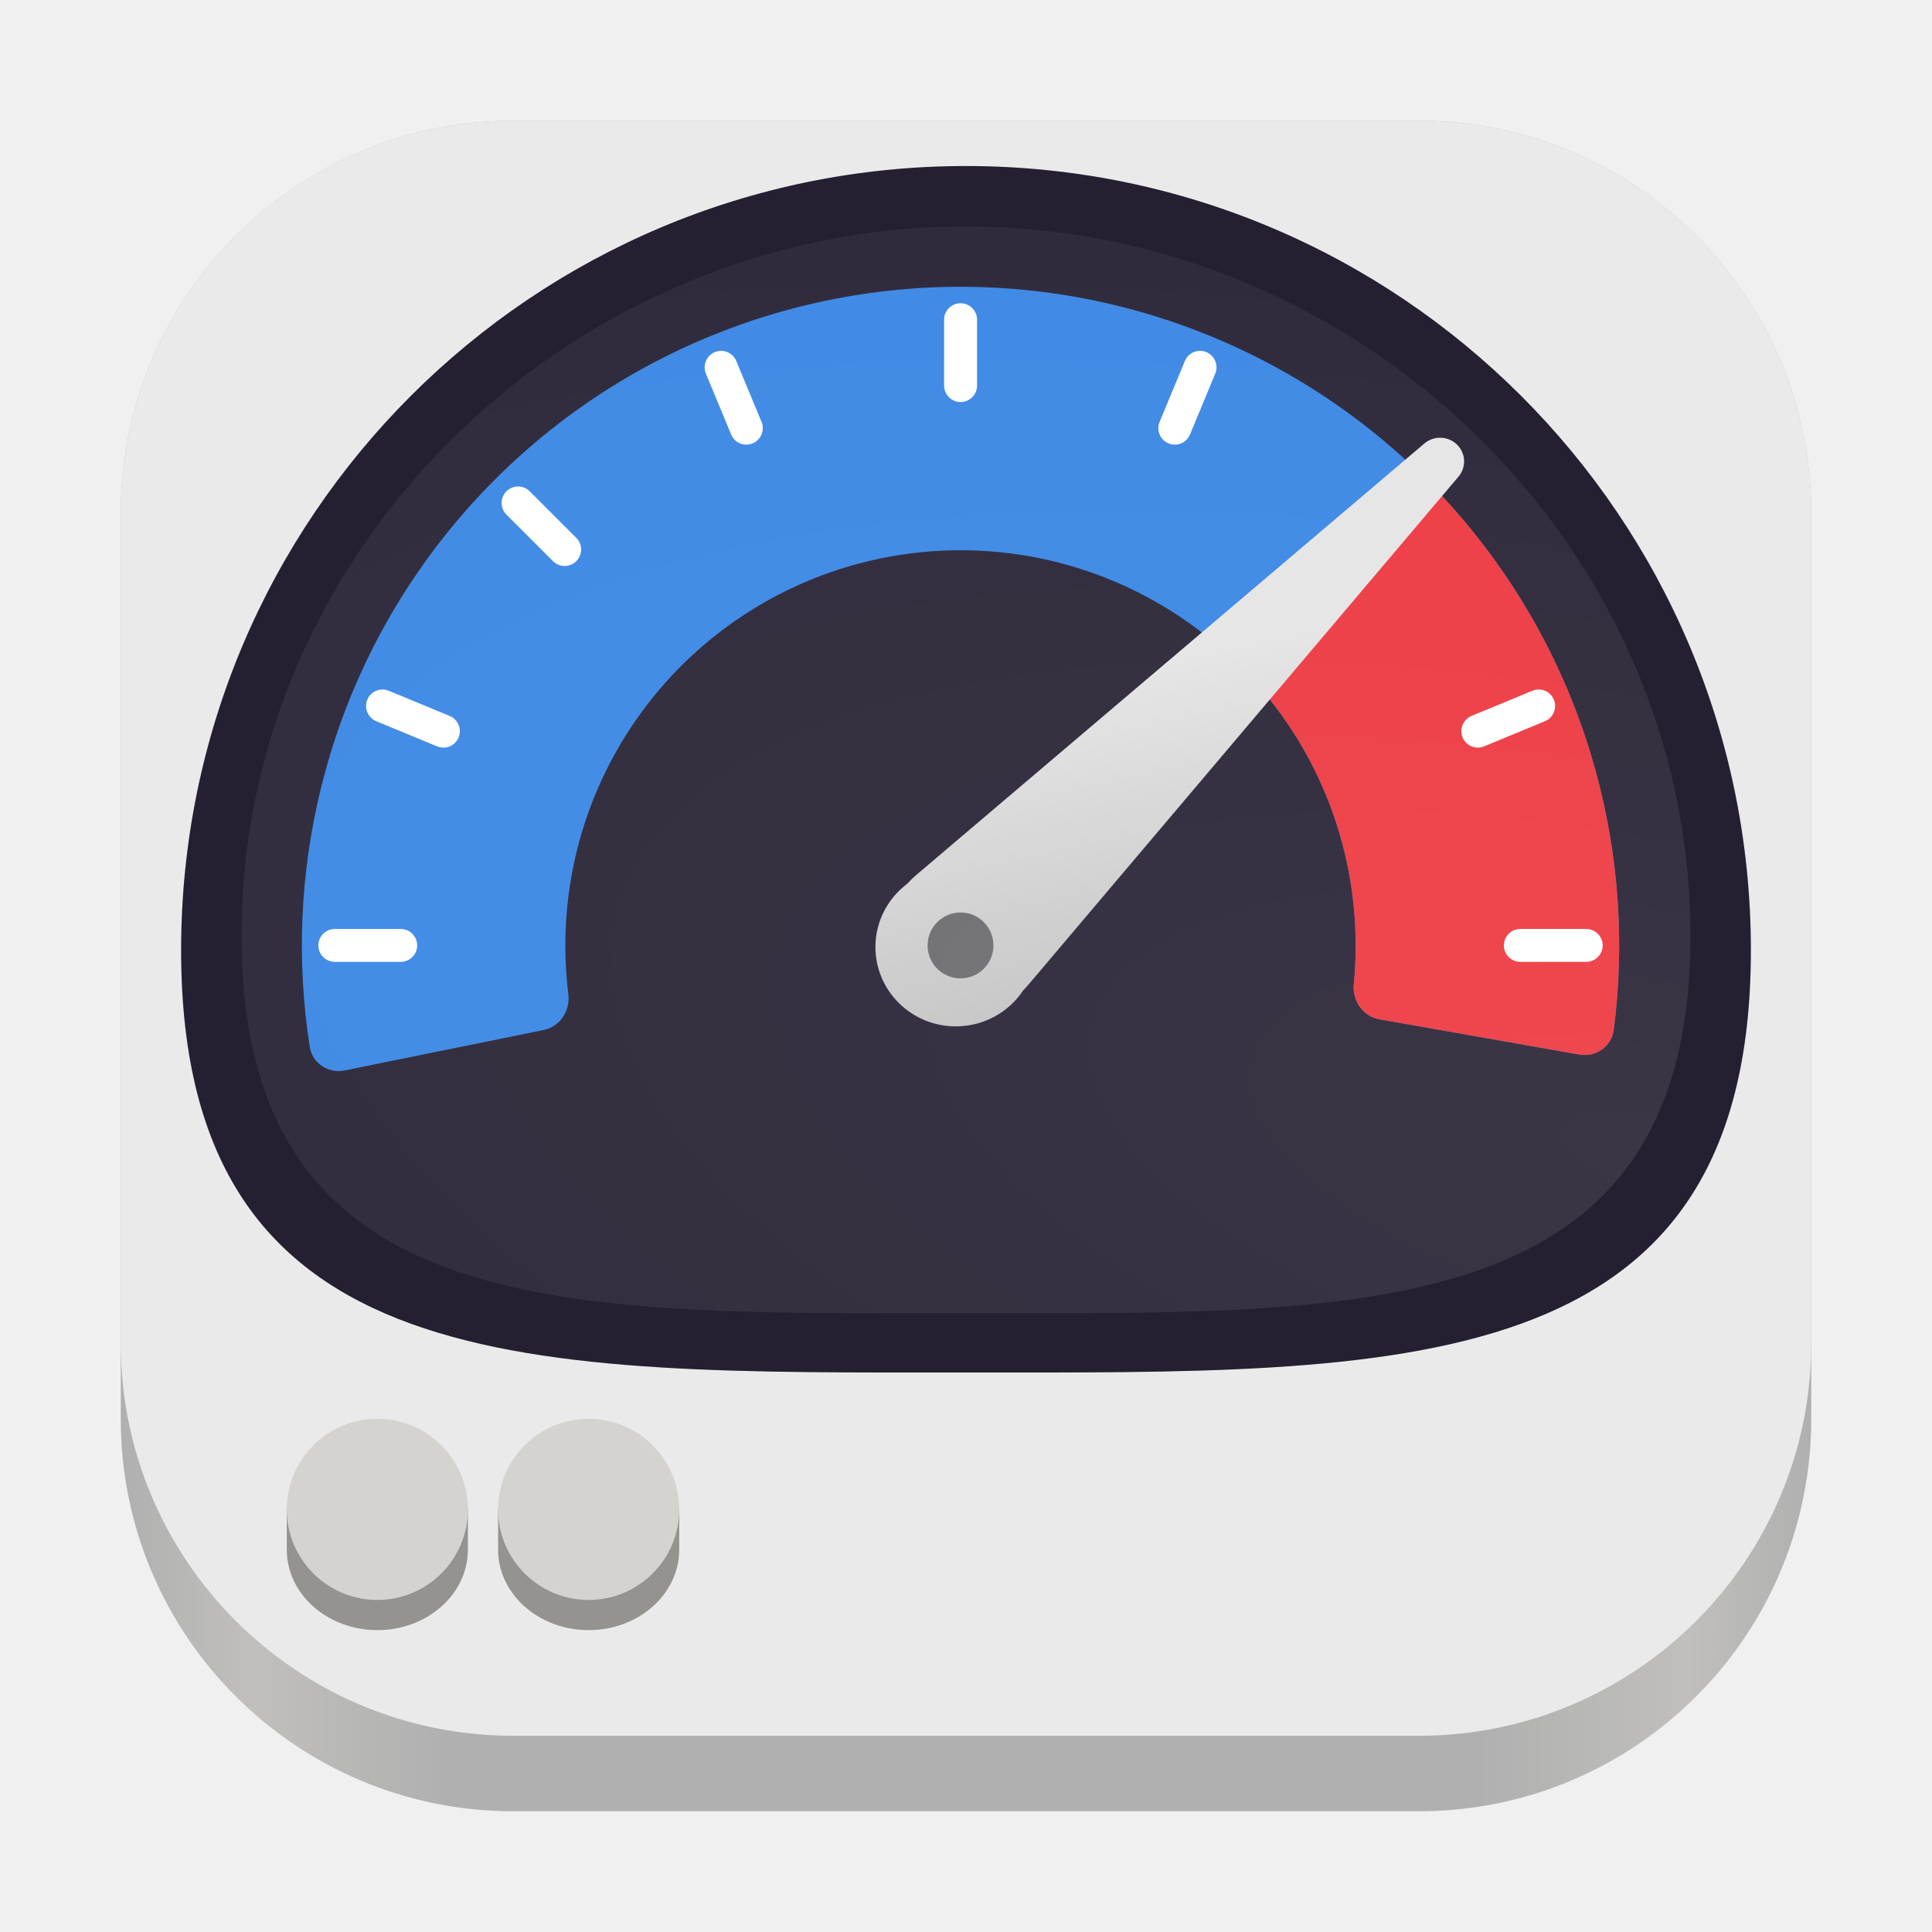
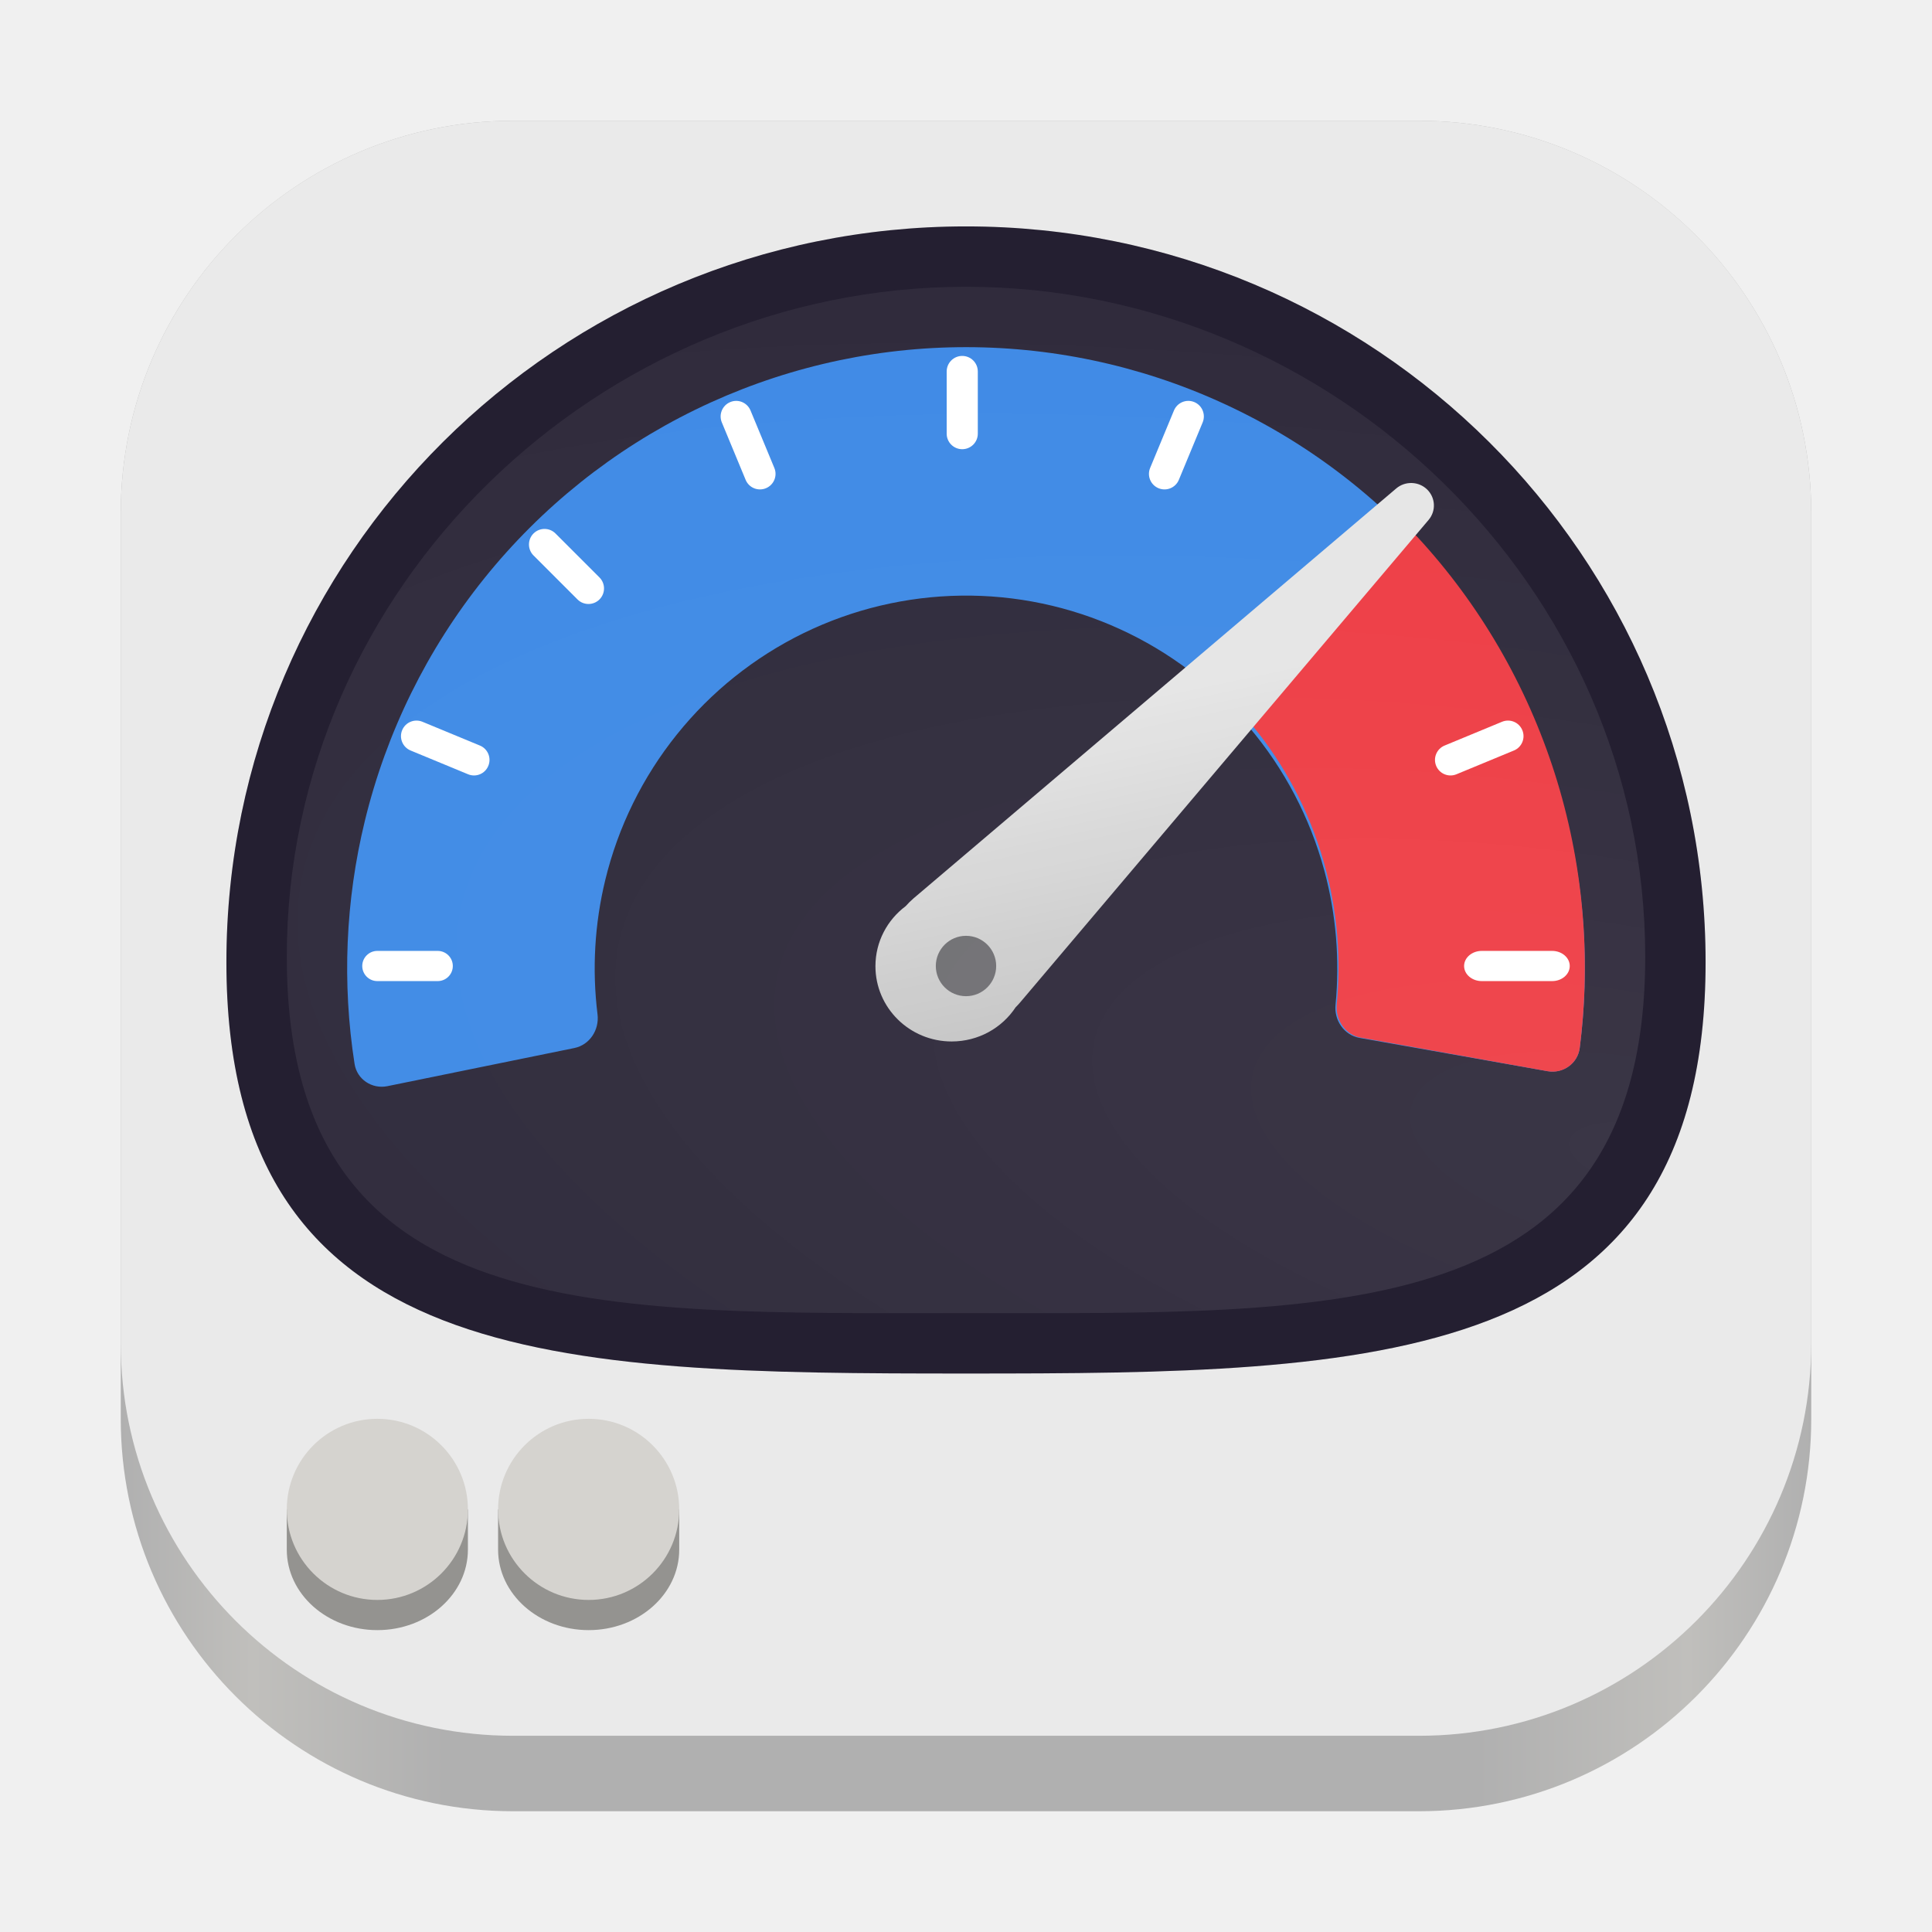
<svg xmlns="http://www.w3.org/2000/svg" width="128" height="128" viewBox="0 0 128 128" fill="none">
  <path d="M8 34C8 19.641 19.641 8 34 8H94C108.359 8 120 19.641 120 34V94C120 108.359 108.359 120 94 120H34C19.641 120 8 108.359 8 94V34Z" fill="url(#paint0_linear_43_2)" />
  <path d="M8 34C8 19.641 19.641 8 34 8H94C108.359 8 120 19.641 120 34V89C120 103.359 108.359 115 94 115H34C19.641 115 8 103.359 8 89V34Z" fill="#EAEAEA" />
-   <path d="M116 62.954C116 91.648 92.719 90.931 64 90.931C35.281 90.931 12 91.648 12 62.954C12 34.261 35.281 11 64 11C92.719 11 116 34.261 116 62.954Z" fill="#D9D9D9" />
-   <path d="M116 62.954C116 91.648 92.719 90.931 64 90.931C35.281 90.931 12 91.648 12 62.954C12 34.261 35.281 11 64 11C92.719 11 116 34.261 116 62.954Z" fill="#241F31" />
-   <path d="M104.639 69.867C105.729 70.058 106.772 69.332 106.912 68.238C107.65 62.547 107.256 56.758 105.748 51.207C104.068 45.011 101.041 39.265 96.881 34.371C92.725 29.48 87.537 25.57 81.693 22.914C75.85 20.254 69.494 18.922 63.072 19.004C56.654 19.086 50.334 20.586 44.561 23.39C38.787 26.195 33.705 30.242 29.674 35.238C25.643 40.234 22.764 46.058 21.244 52.297C19.881 57.883 19.635 63.679 20.521 69.351C20.689 70.441 21.748 71.14 22.834 70.921L36.018 68.242C37.1 68.023 37.791 66.968 37.654 65.871C37.264 62.722 37.447 59.523 38.201 56.433C39.111 52.691 40.842 49.195 43.26 46.199C45.678 43.199 48.728 40.773 52.19 39.09C55.654 37.406 59.447 36.508 63.299 36.457C67.15 36.406 70.967 37.207 74.471 38.8C77.978 40.394 81.088 42.742 83.584 45.679C86.08 48.613 87.897 52.062 88.904 55.777C89.736 58.851 90.002 62.043 89.693 65.203C89.584 66.3 90.303 67.34 91.389 67.531L104.639 69.867Z" fill="#3584E4" />
-   <path d="M104.639 69.867C105.729 70.058 106.772 69.332 106.912 68.238C107.74 61.84 107.139 55.332 105.147 49.179C103.15 43.027 99.818 37.406 95.397 32.711C94.639 31.906 93.369 31.929 92.6 32.726L83.24 42.39C82.471 43.183 82.498 44.445 83.232 45.273C85.619 47.965 87.428 51.125 88.541 54.562C89.654 58 90.045 61.621 89.693 65.203C89.584 66.3 90.303 67.34 91.389 67.531L104.639 69.867Z" fill="#ED333B" />
-   <path d="M33.553 32.55C33.982 32.125 34.67 32.125 35.096 32.55L38.182 35.636C38.607 36.062 38.607 36.754 38.182 37.179C37.756 37.605 37.064 37.605 36.639 37.179L33.553 34.093C33.127 33.668 33.127 32.976 33.553 32.55Z" fill="white" />
-   <path d="M89.096 37.179C88.67 36.754 88.67 36.062 89.096 35.636L92.182 32.55C92.607 32.125 93.299 32.125 93.725 32.55C94.15 32.98 94.15 33.668 93.725 34.093L90.639 37.179C90.213 37.605 89.522 37.605 89.096 37.179Z" fill="white" />
-   <path d="M47.361 23.328C47.916 23.097 48.553 23.363 48.783 23.922L50.455 27.953C50.685 28.508 50.42 29.144 49.865 29.375C49.307 29.605 48.67 29.343 48.439 28.785L46.768 24.753C46.537 24.199 46.803 23.558 47.361 23.328Z" fill="white" />
-   <path d="M96.9 48.859C96.67 48.304 96.936 47.664 97.49 47.433L101.521 45.765C102.08 45.535 102.717 45.797 102.947 46.355C103.178 46.91 102.916 47.55 102.357 47.781L98.326 49.449C97.772 49.679 97.131 49.418 96.9 48.859Z" fill="white" />
-   <path d="M79.924 23.328C80.478 23.558 80.744 24.199 80.514 24.753L78.842 28.785C78.611 29.343 77.975 29.605 77.416 29.375C76.861 29.144 76.596 28.508 76.826 27.953L78.498 23.922C78.728 23.363 79.365 23.097 79.924 23.328Z" fill="white" />
-   <path d="M24.334 46.355C24.564 45.797 25.205 45.535 25.76 45.765L29.791 47.433C30.35 47.664 30.611 48.304 30.381 48.859C30.15 49.418 29.514 49.679 28.959 49.449L24.928 47.781C24.369 47.55 24.104 46.91 24.334 46.355Z" fill="white" />
-   <path d="M63.639 20.09C64.244 20.09 64.732 20.578 64.732 21.183V25.547C64.732 26.148 64.244 26.636 63.639 26.636C63.037 26.636 62.549 26.148 62.549 25.547V21.183C62.549 20.578 63.037 20.09 63.639 20.09Z" fill="white" />
-   <path fill-rule="evenodd" clip-rule="evenodd" d="M67.791 65.612C66.841 67.051 65.193 68 63.324 68C60.384 68 58 65.646 58 62.743C58 61.033 58.828 59.511 60.109 58.551C60.273 58.363 60.46 58.182 60.658 58.009L94.371 29.38C95 28.845 95.946 28.879 96.533 29.459C97.117 30.035 97.159 30.954 96.629 31.579L68.111 65.266C68.008 65.386 67.901 65.503 67.791 65.612Z" fill="url(#paint1_linear_43_2)" />
-   <path d="M99.635 62.636C99.635 62.035 100.127 61.547 100.729 61.547H105.092C105.693 61.547 106.182 62.035 106.182 62.636C106.182 63.238 105.693 63.726 105.092 63.726H100.729C100.127 63.726 99.635 63.238 99.635 62.636Z" fill="white" />
-   <path d="M21.092 62.636C21.092 62.035 21.58 61.547 22.182 61.547H26.545C27.15 61.547 27.639 62.035 27.639 62.636C27.639 63.238 27.15 63.726 26.545 63.726H22.182C21.58 63.726 21.092 63.238 21.092 62.636Z" fill="white" />
-   <path d="M63.639 60.453C62.432 60.453 61.455 61.433 61.455 62.636C61.455 63.84 62.432 64.82 63.639 64.82C64.842 64.82 65.818 63.84 65.818 62.636C65.818 61.433 64.842 60.453 63.639 60.453Z" fill="#68676B" />
-   <path d="M112 62C112 87.957 89.957 87 64 87C38.043 87 16 87.957 16 62C16 36.043 38.043 15 64 15C89.957 15 112 36.043 112 62Z" fill="url(#paint2_radial_43_2)" />
+   <path d="M113 63.748C113 90.671 91.062 90.999 64 90.999C36.938 90.999 15 90.671 15 63.748C15 36.825 36.938 15 64 15C91.062 15 113 36.825 113 63.748Z" fill="#D9D9D9" />
+   <path d="M113 63.748C113 90.671 91.062 90.999 64 90.999C36.938 90.999 15 90.671 15 63.748C15 36.825 36.938 15 64 15C91.062 15 113 36.825 113 63.748Z" fill="#241F31" />
+   <path d="M102.524 70.968C103.548 71.148 104.528 70.463 104.66 69.432C105.354 64.065 104.983 58.605 103.567 53.371C101.988 47.529 99.144 42.11 95.235 37.495C91.33 32.883 86.456 29.195 80.965 26.691C75.475 24.182 69.503 22.926 63.47 23.003C57.439 23.081 51.501 24.495 46.077 27.14C40.652 29.785 35.877 33.601 32.089 38.312C28.302 43.024 25.597 48.516 24.169 54.399C22.888 59.666 22.657 65.133 23.49 70.481C23.648 71.509 24.642 72.168 25.663 71.962L38.05 69.435C39.066 69.229 39.716 68.234 39.587 67.199C39.221 64.23 39.393 61.214 40.101 58.3C40.956 54.771 42.582 51.474 44.854 48.649C47.126 45.82 49.993 43.532 53.244 41.944C56.5 40.357 60.064 39.51 63.682 39.462C67.301 39.414 70.887 40.169 74.179 41.672C77.475 43.175 80.397 45.389 82.742 48.159C85.087 50.925 86.794 54.178 87.741 57.681C88.522 60.58 88.772 63.589 88.482 66.569C88.379 67.605 89.055 68.584 90.075 68.765L102.524 70.968Z" fill="#3584E4" />
+   <path d="M102.537 70.971C103.556 71.153 104.531 70.461 104.663 69.419C105.437 63.322 104.875 57.12 103.012 51.258C101.146 45.395 98.031 40.039 93.896 35.565C93.188 34.798 92.001 34.821 91.281 35.58L82.531 44.789C81.811 45.544 81.837 46.746 82.524 47.536C84.755 50.1 86.446 53.112 87.487 56.387C88.528 59.663 88.893 63.113 88.564 66.526C88.462 67.572 89.134 68.563 90.149 68.745L102.537 70.971Z" fill="#ED333B" />
+   <path d="M35.347 35.344C35.752 34.943 36.401 34.943 36.803 35.344L39.717 38.258C40.118 38.66 40.118 39.312 39.717 39.714C39.315 40.116 38.662 40.116 38.26 39.714L35.347 36.801C34.945 36.399 34.945 35.746 35.347 35.344Z" fill="white" />
+   <path d="M87.782 39.714C87.38 39.312 87.38 38.66 87.782 38.258L90.695 35.344C91.097 34.943 91.75 34.943 92.151 35.344C92.553 35.75 92.553 36.399 92.151 36.801L89.238 39.714C88.836 40.116 88.184 40.116 87.782 39.714Z" fill="white" />
+   <path d="M48.383 26.638C48.906 26.42 49.507 26.671 49.725 27.198L51.303 31.004C51.521 31.528 51.27 32.129 50.746 32.346C50.219 32.564 49.618 32.317 49.4 31.79L47.822 27.984C47.605 27.46 47.855 26.855 48.383 26.638Z" fill="white" />
+   <path d="M95.15 50.74C94.932 50.217 95.183 49.612 95.707 49.395L99.512 47.82C100.039 47.602 100.641 47.849 100.858 48.377C101.076 48.9 100.829 49.505 100.301 49.723L96.496 51.297C95.972 51.515 95.367 51.268 95.15 50.74Z" fill="white" />
+   <path d="M79.123 26.638C79.647 26.855 79.897 27.46 79.68 27.984L78.102 31.79C77.884 32.317 77.283 32.564 76.755 32.346C76.232 32.129 75.981 31.528 76.199 31.004L77.777 27.198C77.995 26.671 78.596 26.42 79.123 26.638Z" fill="white" />
+   <path d="M26.644 48.377C26.861 47.849 27.466 47.602 27.99 47.82L31.796 49.395C32.323 49.612 32.57 50.217 32.352 50.74C32.135 51.268 31.534 51.515 31.01 51.297L27.204 49.723C26.677 49.505 26.426 48.9 26.644 48.377Z" fill="white" />
+   <path d="M63.749 23.581C64.321 23.581 64.782 24.042 64.782 24.613V28.733C64.782 29.3 64.321 29.761 63.749 29.761C63.181 29.761 62.72 29.3 62.72 28.733V24.613C62.72 24.042 63.181 23.581 63.749 23.581Z" fill="white" />
+   <path fill-rule="evenodd" clip-rule="evenodd" d="M67.288 66.735C66.388 68.1 64.824 69 63.051 69C60.261 69 58 66.767 58 64.012C58 62.39 58.785 60.947 60.001 60.036C60.157 59.857 60.334 59.685 60.522 59.521L92.505 32.36C93.102 31.853 94 31.885 94.557 32.435C95.111 32.982 95.15 33.854 94.647 34.447L67.593 66.406C67.495 66.52 67.394 66.631 67.288 66.735Z" fill="url(#paint1_linear_43_2)" />
+   <path d="M97 64C97 63.448 97.526 63 98.169 63H102.835C103.478 63 104 63.448 104 64C104 64.552 103.478 65 102.835 65H98.169C97.526 65 97 64.552 97 64Z" fill="white" />
+   <path d="M24 64C24 63.448 24.448 63 24.999 63H28.998C29.552 63 30 63.448 30 64C30 64.552 29.552 65 28.998 65H24.999C24.448 65 24 64.552 24 64Z" fill="white" />
+   <path d="M64.002 62C62.895 62 62 62.898 62 64C62 65.102 62.895 66 64.002 66C65.105 66 66 65.102 66 64C66 62.898 65.105 62 64.002 62Z" fill="#68676B" />
+   <path d="M109 63.386C109 87.9 88.335 86.996 64 86.996C39.665 86.996 19 87.9 19 63.386C19 38.872 39.665 19 64 19C88.335 19 109 38.872 109 63.386Z" fill="url(#paint2_radial_43_2)" />
  <path d="M19 100H31V102.665C31 105.612 28.314 108 25 108C21.686 108 19 105.612 19 102.665V100Z" fill="#949390" />
  <path d="M33 100H45V102.665C45 105.612 42.314 108 39 108C35.686 108 33 105.612 33 102.665V100Z" fill="#949390" />
  <path d="M31 100.003C31 103.315 28.314 106 25 106C21.686 106 19 103.315 19 100.003C19 96.69 21.686 94 25 94C28.314 94 31 96.69 31 100.003Z" fill="#D5D3CF" />
  <path d="M45 100.003C45 103.315 42.314 106 39 106C35.686 106 33 103.315 33 100.003C33 96.69 35.686 94 39 94C42.314 94 45 96.69 45 100.003Z" fill="#D5D3CF" />
  <defs>
    <linearGradient id="paint0_linear_43_2" x1="8" y1="100.702" x2="120" y2="100.702" gradientUnits="userSpaceOnUse">
      <stop stop-color="#B0B0B0" />
      <stop offset="0.078" stop-color="#C0BFBC" />
      <stop offset="0.193" stop-color="#B0B0B0" />
      <stop offset="0.802" stop-color="#B0B0B0" />
      <stop offset="0.927" stop-color="#C0BFBC" />
      <stop offset="1" stop-color="#B0B0B0" />
    </linearGradient>
-     <linearGradient id="paint1_linear_43_2" x1="81.434" y1="75.889" x2="74.676" y2="44.302" gradientUnits="userSpaceOnUse">
+     <linearGradient id="paint1_linear_43_2" x1="80.232" y1="76.485" x2="73.821" y2="46.517" gradientUnits="userSpaceOnUse">
      <stop stop-color="#B0B0B0" />
      <stop offset="1" stop-color="#E4E4E4" />
    </linearGradient>
-     <radialGradient id="paint2_radial_43_2" cx="0" cy="0" r="1" gradientUnits="userSpaceOnUse" gradientTransform="translate(110.999 76.1003) rotate(-167.845) scale(260.422 105.415)">
+     <radialGradient id="paint2_radial_43_2" cx="0" cy="0" r="1" gradientUnits="userSpaceOnUse" gradientTransform="translate(108.061 76.7022) rotate(-167.759) scale(244.226 99.5201)">
      <stop stop-color="white" stop-opacity="0.102" />
      <stop offset="1" stop-color="white" stop-opacity="0.01" />
    </radialGradient>
  </defs>
</svg>
